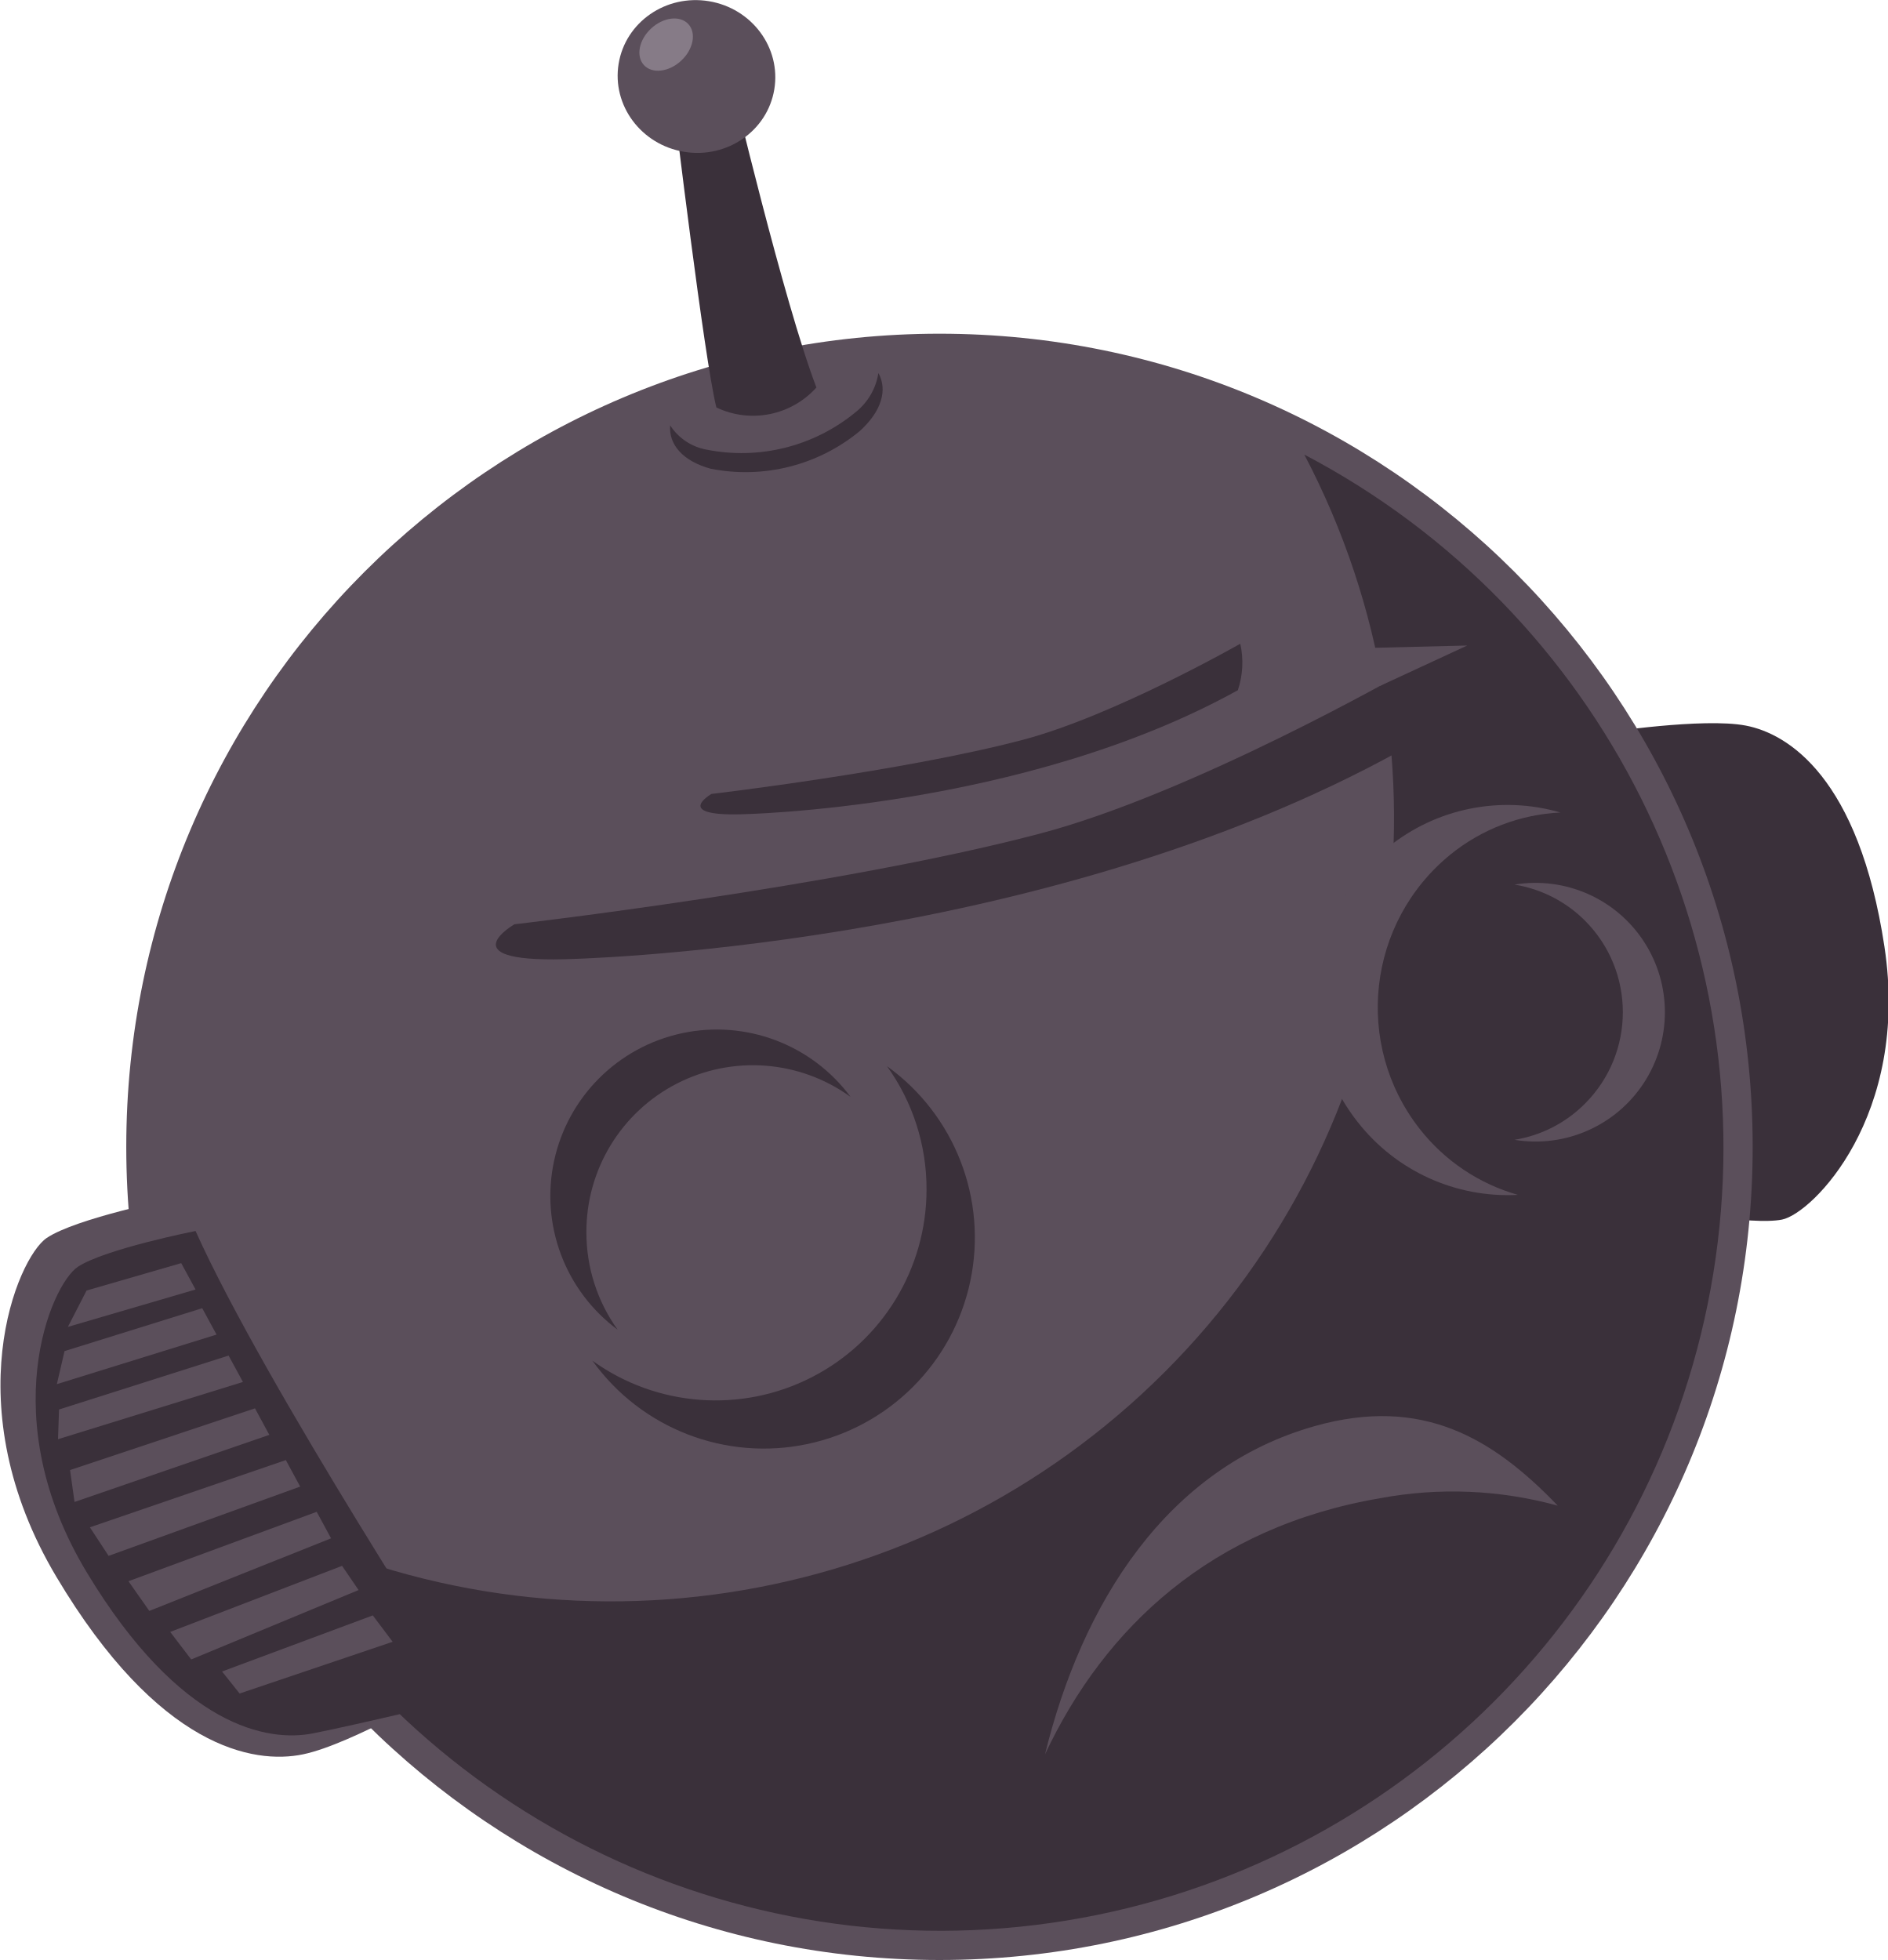
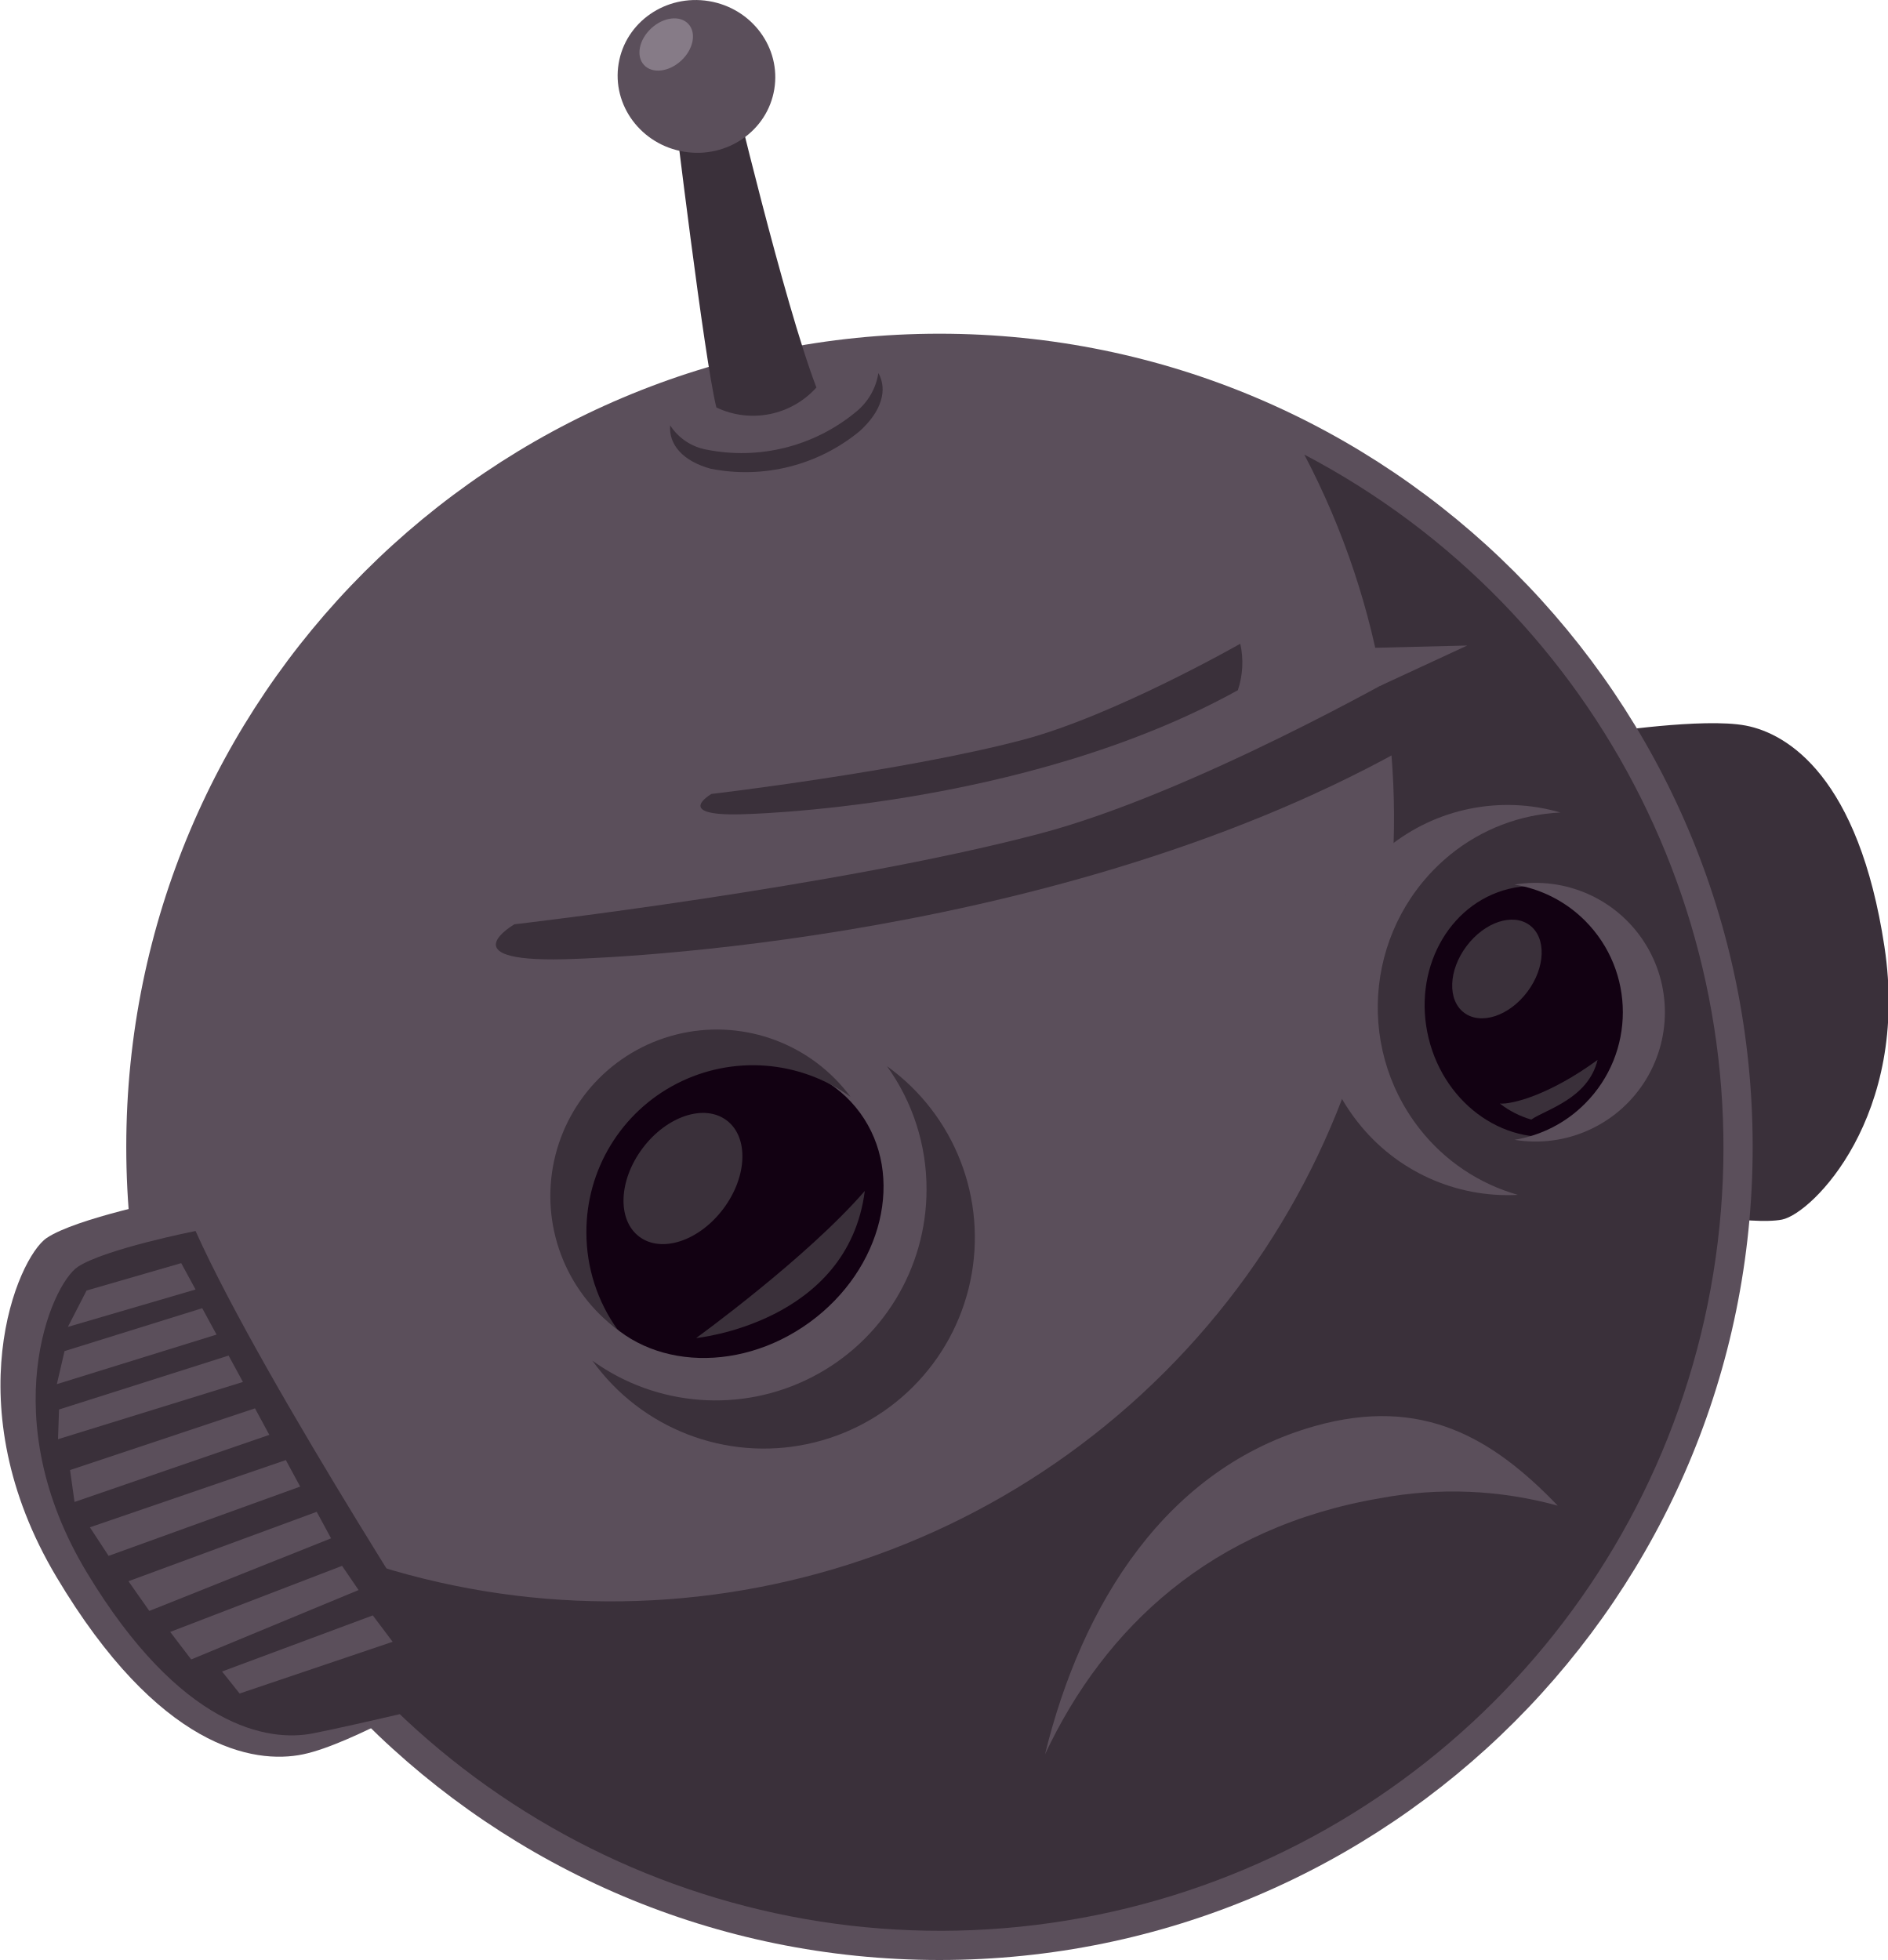
<svg xmlns="http://www.w3.org/2000/svg" viewBox="0 0 147.41 153.06">
  <g id="Layer_2" data-name="Layer 2">
    <g id="Layer_1-2" data-name="Layer 1">
-       <path d="M134.15,88.44s6.63,1.27,9,.8,10-8.1,8-21.31-7.52-16.64-10.84-17.27-11,.55-11,.55S133.78,75.9,134.15,88.44Z" transform="translate(-4 6)" style="fill:#3a303a" />
+       <path d="M130.15,94.44s6.63,1.27,9,.8,10-8.1,8-21.31-7.52-16.64-10.84-17.27-11,.55-11,.55S129.78,81.9,130.15,94.44Z" style="fill:#3a303a" />
      <circle cx="73.36" cy="89.56" r="63.5" style="fill:#5b4f5b" />
-       <path d="M105.85,29.5A61.14,61.14,0,0,1,23.3,112.05,61.14,61.14,0,1,0,105.85,29.5Z" transform="translate(-4 6)" style="fill:#3a303a" />
-       <path d="M49.79,90.25A13,13,0,0,1,70.42,79.66,13,13,0,1,0,52.23,97.84,13,13,0,0,1,49.79,90.25Z" transform="translate(-4 6)" style="fill:#3a303a" />
-       <path d="M127.76,65.89a10.11,10.11,0,0,1,0,14.3,10,10,0,0,1-5.5,2.82,10.1,10.1,0,1,0,0-19.93A10.05,10.05,0,0,1,127.76,65.89Z" transform="translate(-4 6)" style="fill:#5b4f5b" />
-       <path d="M76.35,86.86a16.47,16.47,0,0,1-26.09,13.4,16.48,16.48,0,1,0,23-23A16.39,16.39,0,0,1,76.35,86.86Z" transform="translate(-4 6)" style="fill:#3a303a" />
-       <path d="M114.86,82.16a15.39,15.39,0,0,1,2.39-21.42,14.75,14.75,0,0,1,8.6-3.29,14.81,14.81,0,0,0-13.48,2.73A15.39,15.39,0,0,0,110,81.6a14.88,14.88,0,0,0,12.53,5.71A14.93,14.93,0,0,1,114.86,82.16Z" transform="translate(-4 6)" style="fill:#5b4f5b" />
-       <path d="M17.64,87.59s-7.72,1.54-10,3.09-7.2,13.1.77,26.47S23.8,131.8,27.66,131s11.57-5.4,11.57-5.4S23.55,101,17.64,87.59Z" transform="translate(-4 6)" style="fill:#5b4f5b" />
-       <path d="M19.27,90.13s-7.06,1.4-9.18,2.79-6.59,11.84.71,23.91,14.12,13.23,17.65,12.53,12.14-2.76,12.14-2.76S24.69,102.2,19.27,90.13Z" transform="translate(-4 6)" style="fill:#3a303a" />
-       <path d="M111.76,111a30.89,30.89,0,0,1,13.88.58c-5.12-5.33-10.6-8.55-18.92-6.23C95.09,108.6,88.48,119.24,85.6,131,90.26,121.08,98.6,113.25,111.76,111Z" transform="translate(-4 6)" style="fill:#5b4f5b" />
-       <path d="M48,68.91s37.11-.63,65.4-16.32a11.68,11.68,0,0,0,.33-6.12S97.07,56,85.12,59.12c-15.77,4.15-40.95,7.06-40.95,7.06S39.07,69.12,48,68.91Z" transform="translate(-4 6)" style="fill:#3a303a" />
-       <path d="M61.83,57.59s22-.37,38.83-9.69a6.8,6.8,0,0,0,.19-3.63s-9.88,5.64-17,7.51C74.51,54.24,59.56,56,59.56,56S56.53,57.72,61.83,57.59Z" transform="translate(-4 6)" style="fill:#3a303a" />
+       <path d="M101.85,35.5A61.14,61.14,0,0,1,19.3,118.05,61.14,61.14,0,1,0,101.85,35.5Z" style="fill:#3a303a" />
+       <ellipse cx="120.16" cy="78.99" rx="8.86" ry="9.85" transform="translate(-15.36 30.91) rotate(-13.79)" style="fill:#120112" />
+       <path d="M123.76,71.89a10.11,10.11,0,0,1,0,14.3,10,10,0,0,1-5.5,2.82,10.1,10.1,0,1,0,0-19.93A10.05,10.05,0,0,1,123.76,71.89Z" style="fill:#5b4f5b" />
+       <path d="M72.35,92.86a16.47,16.47,0,0,1-26.09,13.4,16.48,16.48,0,1,0,23-23A16.39,16.39,0,0,1,72.35,92.86Z" style="fill:#3a303a" />
+       <path d="M110.86,88.16a15.39,15.39,0,0,1,2.39-21.42,14.75,14.75,0,0,1,8.6-3.29,14.81,14.81,0,0,0-13.48,2.73A15.39,15.39,0,0,0,106,87.6a14.88,14.88,0,0,0,12.53,5.71A14.93,14.93,0,0,1,110.86,88.16Z" style="fill:#5b4f5b" />
+       <path d="M13.64,93.59s-7.72,1.54-10,3.09-7.2,13.1.77,26.47S19.8,137.8,23.66,137s11.57-5.4,11.57-5.4S19.55,107,13.64,93.59Z" style="fill:#5b4f5b" />
+       <path d="M15.27,96.13s-7.06,1.4-9.18,2.79-6.59,11.84.71,23.91,14.12,13.23,17.65,12.53,12.14-2.76,12.14-2.76S20.69,108.2,15.27,96.13Z" style="fill:#3a303a" />
+       <path d="M107.76,117a30.89,30.89,0,0,1,13.88.58c-5.12-5.33-10.6-8.55-18.92-6.23C91.09,114.6,84.48,125.24,81.6,137,86.26,127.08,94.6,119.25,107.76,117Z" style="fill:#5b4f5b" />
+       <path d="M44,74.91s37.11-.63,65.4-16.32a11.68,11.68,0,0,0,.33-6.12S93.07,62,81.12,65.12c-15.77,4.15-40.95,7.06-40.95,7.06S35.07,75.12,44,74.91Z" style="fill:#3a303a" />
+       <path d="M57.83,63.59s22-.37,38.83-9.69a6.8,6.8,0,0,0,.19-3.63s-9.88,5.64-17,7.51C70.51,60.24,55.56,62,55.56,62S52.53,63.72,57.83,63.59Z" style="fill:#3a303a" />
      <polygon points="107.77 53.56 114.57 50.41 106.42 50.61 107.77 53.56" style="fill:#5b4f5b" />
-       <path d="M70.82,26.18a14,14,0,0,1-11.66,2.93,4.3,4.3,0,0,1-2.83-1.89c-.12,1.5,1,2.79,3.15,3.38a14,14,0,0,0,11.66-2.94c1.73-1.57,2.17-3.24,1.45-4.53A4.84,4.84,0,0,1,70.82,26.18Z" transform="translate(-4 6)" style="fill:#3a303a" />
-       <path d="M56.61,2.17S59,22.11,59.94,25.82a6.65,6.65,0,0,0,7.81-1.56c-2.54-6.65-6.65-24-6.65-24Z" transform="translate(-4 6)" style="fill:#3a303a" />
-       <ellipse cx="58.38" cy="-0.03" rx="5.96" ry="6.16" transform="translate(44.91 63.58) rotate(-80.63)" style="fill:#5b4f5b" />
-       <ellipse cx="56.02" cy="-2.52" rx="2.36" ry="1.72" transform="translate(12.59 43.36) rotate(-42.75)" style="fill:#867b87" />
+       <path d="M66.82,32.18a14,14,0,0,1-11.66,2.93,4.3,4.3,0,0,1-2.83-1.89c-.12,1.5,1,2.79,3.15,3.38a14,14,0,0,0,11.66-2.94c1.73-1.57,2.17-3.24,1.45-4.53A4.84,4.84,0,0,1,66.82,32.18Z" style="fill:#3a303a" />
+       <path d="M52.61,8.17S55,28.11,55.94,31.82a6.65,6.65,0,0,0,7.81-1.56c-2.54-6.65-6.65-24-6.65-24Z" style="fill:#3a303a" />
+       <ellipse cx="54.38" cy="5.97" rx="5.96" ry="6.16" transform="translate(39.64 58.65) rotate(-80.63)" style="fill:#5b4f5b" />
+       <ellipse cx="52.02" cy="3.48" rx="2.36" ry="1.72" transform="translate(11.46 36.23) rotate(-42.75)" style="fill:#867b87" />
      <polygon points="14.15 98.64 6.76 100.78 5.3 103.62 15.27 100.7 14.15 98.64" style="fill:#5b4f5b" />
      <polygon points="15.79 102.16 5.04 105.51 4.44 108.09 16.91 104.22 15.79 102.16" style="fill:#5b4f5b" />
      <polygon points="17.85 105.86 4.61 110.07 4.53 112.39 18.97 107.92 17.85 105.86" style="fill:#5b4f5b" />
      <polygon points="19.91 109.98 5.47 114.8 5.82 117.29 21.03 112.05 19.91 109.98" style="fill:#5b4f5b" />
      <polygon points="22.32 114.02 7.02 119.27 8.48 121.5 23.44 116.09 22.32 114.02" style="fill:#5b4f5b" />
      <polygon points="24.73 118.06 10.03 123.48 11.66 125.8 25.85 120.13 24.73 118.06" style="fill:#5b4f5b" />
      <polygon points="26.71 122.28 13.29 127.44 14.93 129.59 28 124.17 26.71 122.28" style="fill:#5b4f5b" />
      <polygon points="29.11 126.15 17.34 130.53 18.71 132.25 30.66 128.21 29.11 126.15" style="fill:#5b4f5b" />
+       <ellipse cx="56.81" cy="94.46" rx="12.81" ry="10.89" transform="translate(-44.7 51.5) rotate(-36.04)" style="fill:#120112" />
+       <path d="M45.79,96.25A13,13,0,0,1,66.42,85.66a13,13,0,1,0-18.19,18.18A13,13,0,0,1,45.79,96.25Z" style="fill:#3a303a" />
+       <ellipse cx="53.33" cy="92.03" rx="5.68" ry="3.94" transform="translate(-52.29 79.46) rotate(-53.12)" style="fill:#3a303a" />
+       <ellipse cx="116.9" cy="75.7" rx="4.27" ry="2.97" transform="matrix(0.6, -0.8, 0.8, 0.6, -13.81, 123.77)" style="fill:#3a303a" />
+       <path d="M54.36,104.49S66.2,103.33,67.53,93C63,98.24,54.36,104.49,54.36,104.49Z" style="fill:#3a303a" />
+       <path d="M117.12,86.18a7.32,7.32,0,0,0,2.45,1.25c1.18-.81,4.44-1.63,5.18-4.66C121,85.51,118.08,86.25,117.12,86.18Z" style="fill:#3a303a" />
    </g>
  </g>
</svg>
